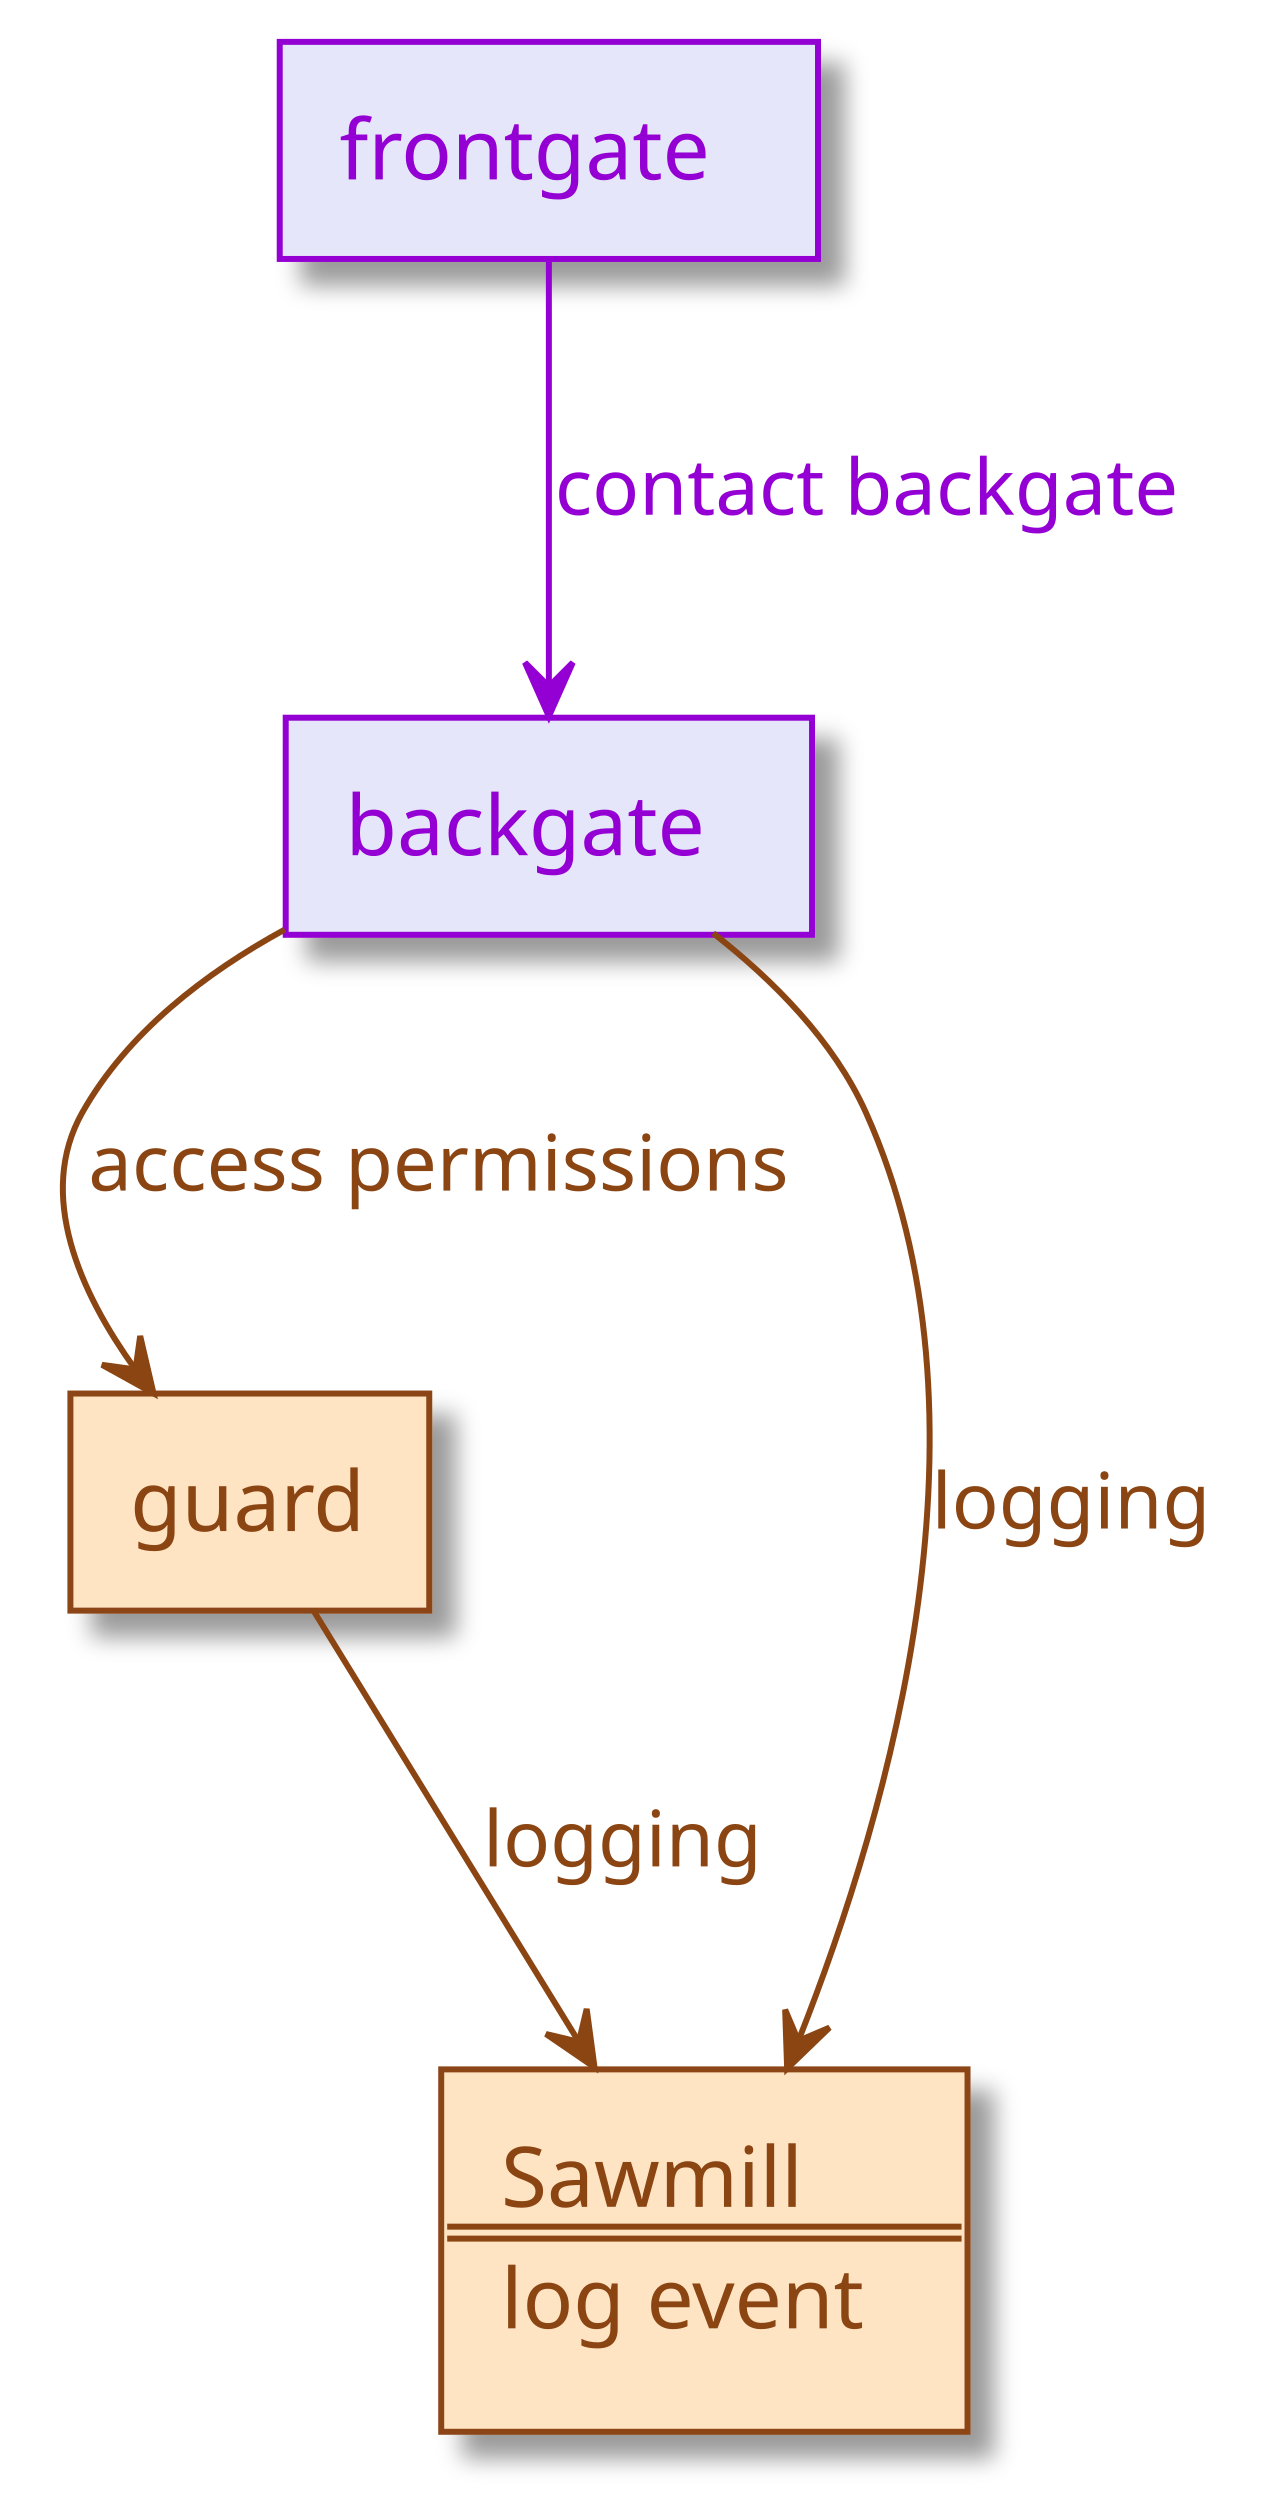
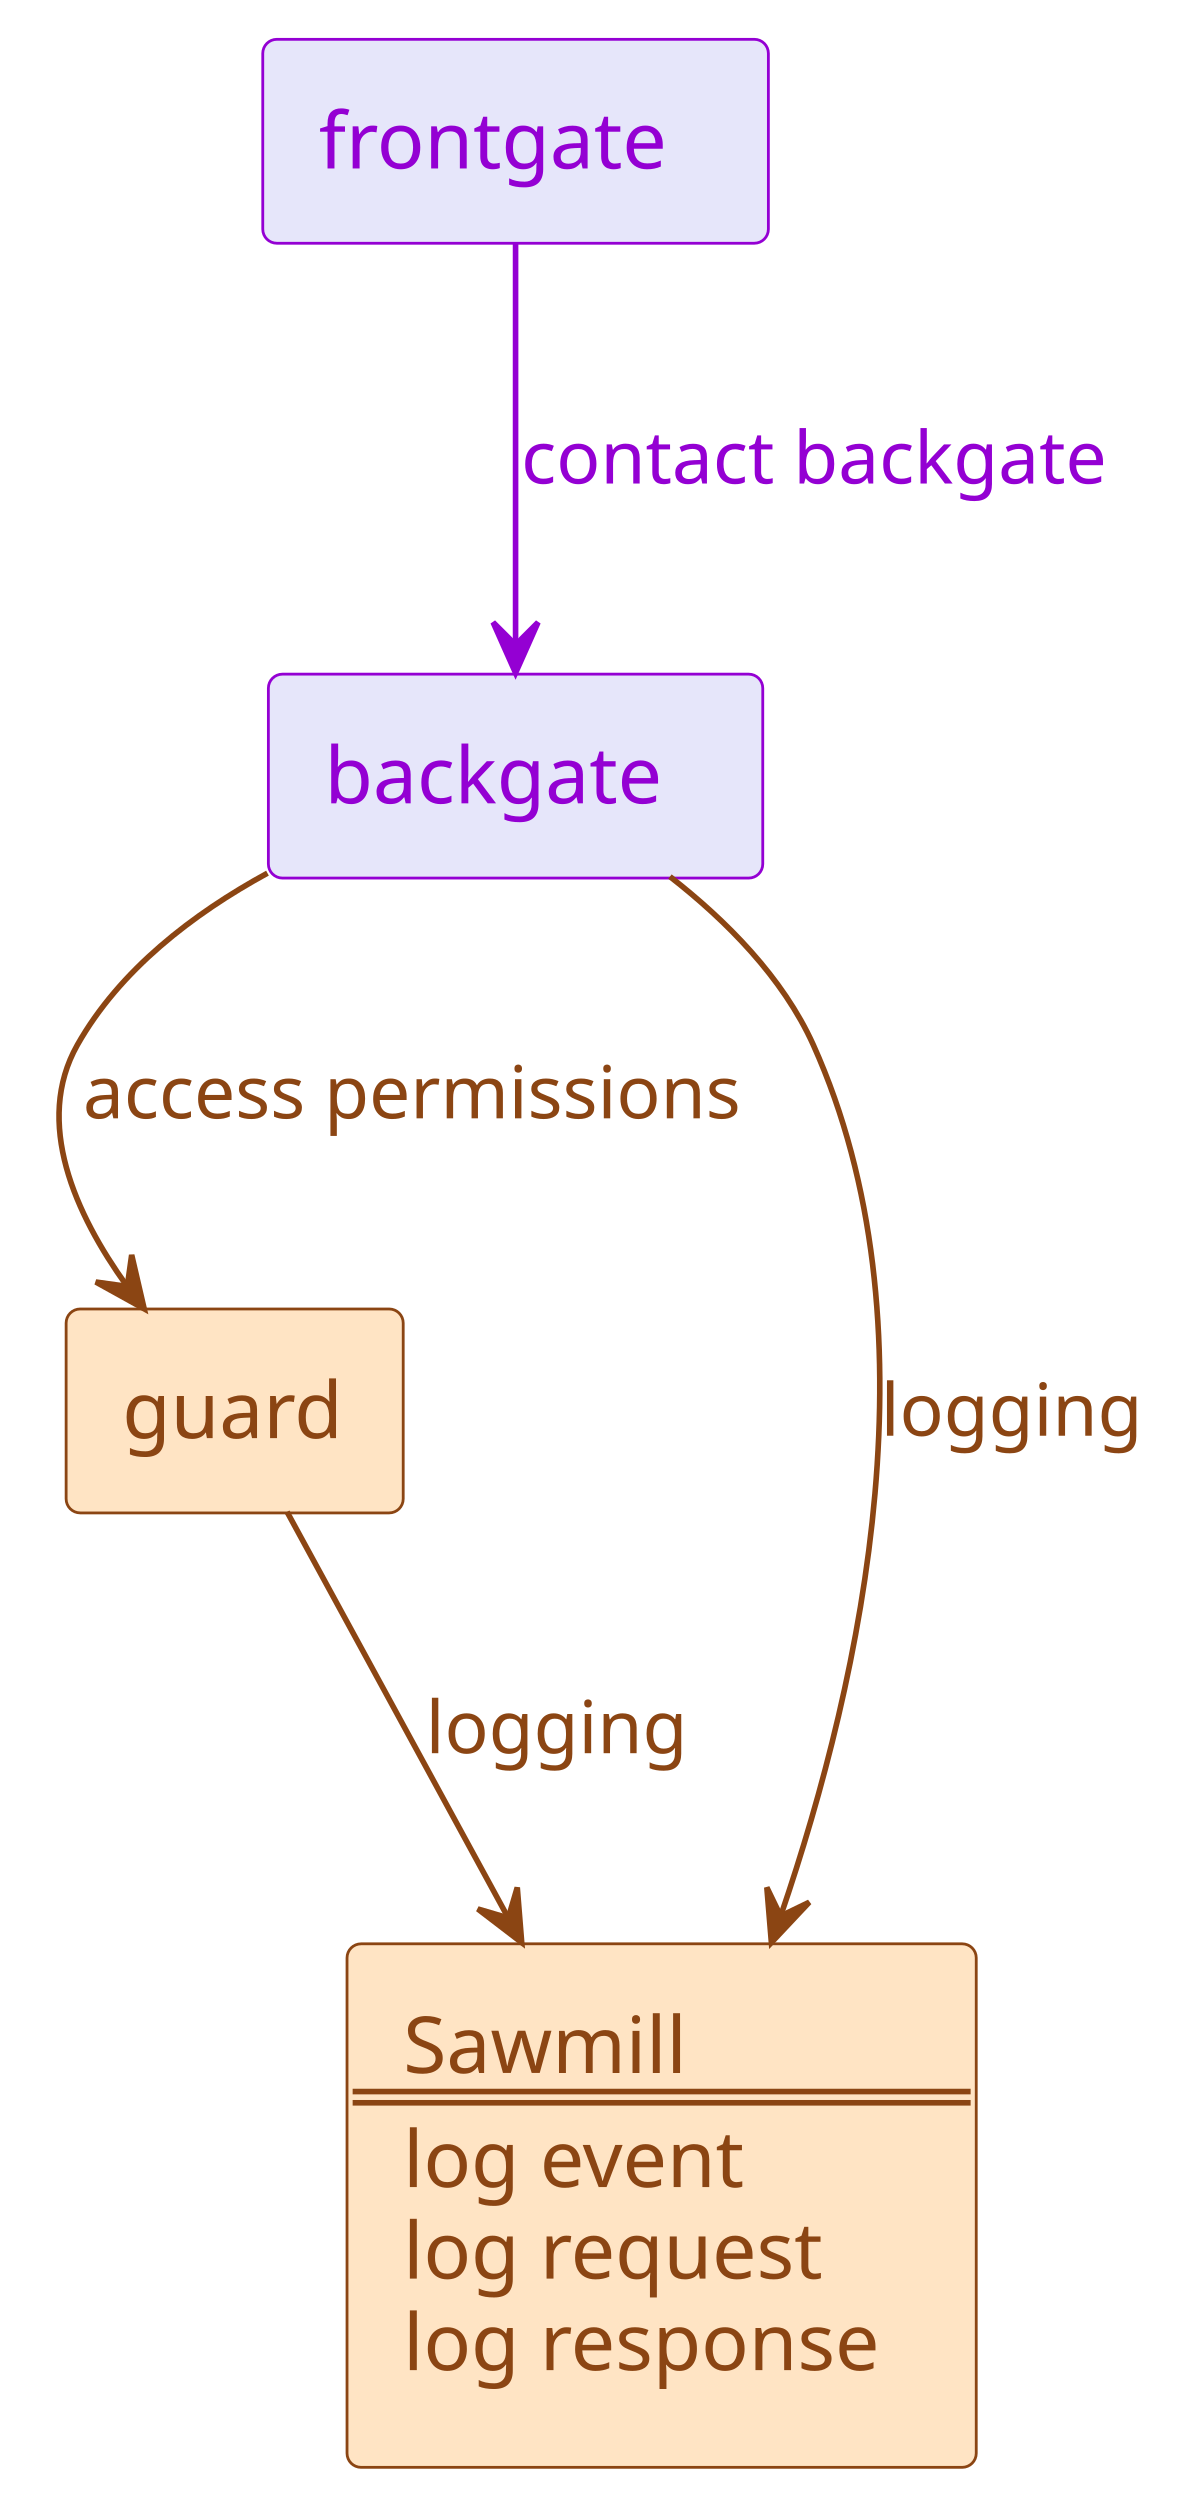
- <svg xmlns="http://www.w3.org/2000/svg" contentScriptType="application/ecmascript" contentStyleType="text/css" height="418px" preserveAspectRatio="none" style="width:211px;height:418px;background:#FFFFFF;" version="1.1" viewBox="0 0 211 418" width="211px" zoomAndPan="magnify">
-   <defs>
-     <filter height="300%" id="ffz4jylwvqf0u" width="300%" x="-1" y="-1">
-       <feGaussianBlur result="blurOut" stdDeviation="2.0" />
-       <feColorMatrix in="blurOut" result="blurOut2" type="matrix" values="0 0 0 0 0 0 0 0 0 0 0 0 0 0 0 0 0 0 .4 0" />
-       <feOffset dx="4.0" dy="4.0" in="blurOut2" result="blurOut3" />
-       <feBlend in="SourceGraphic" in2="blurOut3" mode="normal" />
-     </filter>
-   </defs>
+ <svg xmlns="http://www.w3.org/2000/svg" contentStyleType="text/css" height="445px" preserveAspectRatio="none" style="width:211px;height:445px;background:#FFFFFF;" version="1.1" viewBox="0 0 211 445" width="211px" zoomAndPan="magnify">
+   <defs />
  <g>
-     <rect fill="#E6E6FA" filter="url(#ffz4jylwvqf0u)" height="36.297" style="stroke:#9400D3;stroke-width:1.0;" width="90" x="46.771" y="7" />
-     <text fill="#9400D3" font-family="sans-serif" font-size="14" lengthAdjust="spacing" textLength="70" x="56.771" y="29.995">frontgate</text>
-     <rect fill="#E6E6FA" filter="url(#ffz4jylwvqf0u)" height="36.297" style="stroke:#9400D3;stroke-width:1.0;" width="88" x="47.771" y="120" />
-     <text fill="#9400D3" font-family="sans-serif" font-size="14" lengthAdjust="spacing" textLength="68" x="57.771" y="142.995">backgate</text>
-     <rect fill="#FFE4C4" filter="url(#ffz4jylwvqf0u)" height="36.297" style="stroke:#8B4513;stroke-width:1.0;" width="60" x="11.771" y="233" />
-     <text fill="#8B4513" font-family="sans-serif" font-size="14" lengthAdjust="spacing" textLength="40" x="21.771" y="255.995">guard</text>
-     <rect fill="#FFE4C4" filter="url(#ffz4jylwvqf0u)" height="60.594" style="stroke:#8B4513;stroke-width:1.0;" width="88" x="73.771" y="346" />
-     <text fill="#8B4513" font-family="sans-serif" font-size="14" lengthAdjust="spacing" textLength="54" x="83.771" y="368.995">Sawmill</text>
-     <line style="stroke:#8B4513;stroke-width:1.0;" x1="74.771" x2="160.771" y1="372.297" y2="372.297" />
-     <line style="stroke:#8B4513;stroke-width:1.0;" x1="74.771" x2="160.771" y1="374.297" y2="374.297" />
-     <text fill="#8B4513" font-family="sans-serif" font-size="14" lengthAdjust="spacing" textLength="68" x="83.771" y="389.292">log event</text>
-     <path d="M91.771,43.344 C91.771,62.568 91.771,93.63 91.771,114.661 " fill="none" id="frontgate-to-backgate" style="stroke:#9400D3;stroke-width:1.0;" />
-     <polygon fill="#9400D3" points="91.771,119.778,95.771,110.778,91.771,114.778,87.771,110.778,91.771,119.778" style="stroke:#9400D3;stroke-width:1.0;" />
-     <text fill="#9400D3" font-family="sans-serif" font-size="13" lengthAdjust="spacing" textLength="111" x="92.771" y="86.067">contact backgate</text>
-     <path d="M47.61,155.418 C34.34,162.666 21.315,172.648 13.771,186 C6,199.756 13.389,216.085 22.521,228.806 " fill="none" id="backgate-to-guard" style="stroke:#8B4513;stroke-width:1.0;" />
-     <polygon fill="#8B4513" points="25.665,232.973,23.438,223.379,22.654,228.982,17.052,228.198,25.665,232.973" style="stroke:#8B4513;stroke-width:1.0;" />
-     <text fill="#8B4513" font-family="sans-serif" font-size="13" lengthAdjust="spacing" textLength="125" x="14.771" y="199.067">access permissions</text>
-     <path d="M119.248,156.035 C129.229,163.819 139.373,173.999 144.771,186 C167.563,236.675 149.065,301.993 133.49,341.209 " fill="none" id="backgate-to-sawmill" style="stroke:#8B4513;stroke-width:1.0;" />
-     <polygon fill="#8B4513" points="131.608,345.859,138.692,339.016,133.484,341.224,131.276,336.016,131.608,345.859" style="stroke:#8B4513;stroke-width:1.0;" />
-     <text fill="#8B4513" font-family="sans-serif" font-size="13" lengthAdjust="spacing" textLength="46" x="155.771" y="255.567">logging</text>
-     <path d="M52.339,269.172 C63.781,287.766 82.329,317.906 96.76,341.357 " fill="none" id="guard-to-sawmill" style="stroke:#8B4513;stroke-width:1.0;" />
-     <polygon fill="#8B4513" points="99.404,345.653,98.094,335.892,96.784,341.395,91.281,340.085,99.404,345.653" style="stroke:#8B4513;stroke-width:1.0;" />
-     <text fill="#8B4513" font-family="sans-serif" font-size="13" lengthAdjust="spacing" textLength="46" x="80.771" y="312.067">logging</text>
+     <g id="elem_frontgate">
+       <rect fill="#E6E6FA" height="36.297" rx="2.5" ry="2.5" style="stroke:#9400D3;stroke-width:0.5;" width="90" x="46.771" y="7" />
+       <text fill="#9400D3" font-family="sans-serif" font-size="14" lengthAdjust="spacing" textLength="70" x="56.771" y="29.995">frontgate</text>
+     </g>
+     <g id="elem_backgate">
+       <rect fill="#E6E6FA" height="36.297" rx="2.5" ry="2.5" style="stroke:#9400D3;stroke-width:0.5;" width="88" x="47.771" y="120" />
+       <text fill="#9400D3" font-family="sans-serif" font-size="14" lengthAdjust="spacing" textLength="68" x="57.771" y="142.995">backgate</text>
+     </g>
+     <g id="elem_guard">
+       <rect fill="#FFE4C4" height="36.297" rx="2.5" ry="2.5" style="stroke:#8B4513;stroke-width:0.5;" width="60" x="11.771" y="233" />
+       <text fill="#8B4513" font-family="sans-serif" font-size="14" lengthAdjust="spacing" textLength="40" x="21.771" y="255.995">guard</text>
+     </g>
+     <g id="elem_sawmill">
+       <rect fill="#FFE4C4" height="93.188" rx="2.5" ry="2.5" style="stroke:#8B4513;stroke-width:0.5;" width="112" x="61.771" y="346" />
+       <text fill="#8B4513" font-family="sans-serif" font-size="14" lengthAdjust="spacing" textLength="54" x="71.771" y="368.995">Sawmill</text>
+       <line style="stroke:#8B4513;stroke-width:1.0;" x1="62.771" x2="172.771" y1="372.297" y2="372.297" />
+       <line style="stroke:#8B4513;stroke-width:1.0;" x1="62.771" x2="172.771" y1="374.297" y2="374.297" />
+       <text fill="#8B4513" font-family="sans-serif" font-size="14" lengthAdjust="spacing" textLength="68" x="71.771" y="389.292">log event</text>
+       <text fill="#8B4513" font-family="sans-serif" font-size="14" lengthAdjust="spacing" textLength="81" x="71.771" y="405.589">log request</text>
+       <text fill="#8B4513" font-family="sans-serif" font-size="14" lengthAdjust="spacing" textLength="92" x="71.771" y="421.886">log response</text>
+     </g>
+     <g id="link_frontgate_backgate">
+       <path d="M91.771,43.344 C91.771,62.568 91.771,93.63 91.771,114.661 " fill="none" id="frontgate-to-backgate" style="stroke:#9400D3;stroke-width:1.0;" />
+       <polygon fill="#9400D3" points="91.771,119.778,95.771,110.778,91.771,114.778,87.771,110.778,91.771,119.778" style="stroke:#9400D3;stroke-width:1.0;" />
+       <text fill="#9400D3" font-family="sans-serif" font-size="13" lengthAdjust="spacing" textLength="111" x="92.771" y="86.067">contact backgate</text>
+     </g>
+     <g id="link_backgate_guard">
+       <path d="M47.61,155.418 C34.34,162.666 21.315,172.648 13.771,186 C6,199.756 13.389,216.085 22.521,228.806 " fill="none" id="backgate-to-guard" style="stroke:#8B4513;stroke-width:1.0;" />
+       <polygon fill="#8B4513" points="25.665,232.973,23.438,223.379,22.654,228.982,17.052,228.198,25.665,232.973" style="stroke:#8B4513;stroke-width:1.0;" />
+       <text fill="#8B4513" font-family="sans-serif" font-size="13" lengthAdjust="spacing" textLength="125" x="14.771" y="199.067">access permissions</text>
+     </g>
+     <g id="link_backgate_sawmill">
+       <path d="M119.248,156.035 C129.229,163.819 139.373,173.999 144.771,186 C167.014,235.453 153.715,297.891 139.01,340.892 " fill="none" id="backgate-to-sawmill" style="stroke:#8B4513;stroke-width:1.0;" />
+       <polygon fill="#8B4513" points="137.306,345.776,144.049,338.596,138.954,341.055,136.495,335.96,137.306,345.776" style="stroke:#8B4513;stroke-width:1.0;" />
+       <text fill="#8B4513" font-family="sans-serif" font-size="13" lengthAdjust="spacing" textLength="46" x="156.771" y="255.567">logging</text>
+     </g>
+     <g id="link_guard_sawmill">
+       <path d="M51.09,269.105 C60.83,286.982 76.578,315.888 90.325,341.121 " fill="none" id="guard-to-sawmill" style="stroke:#8B4513;stroke-width:1.0;" />
+       <polygon fill="#8B4513" points="92.867,345.786,92.073,335.969,90.474,341.396,85.048,339.797,92.867,345.786" style="stroke:#8B4513;stroke-width:1.0;" />
+       <text fill="#8B4513" font-family="sans-serif" font-size="13" lengthAdjust="spacing" textLength="46" x="75.771" y="312.067">logging</text>
+     </g>
  </g>
</svg>
